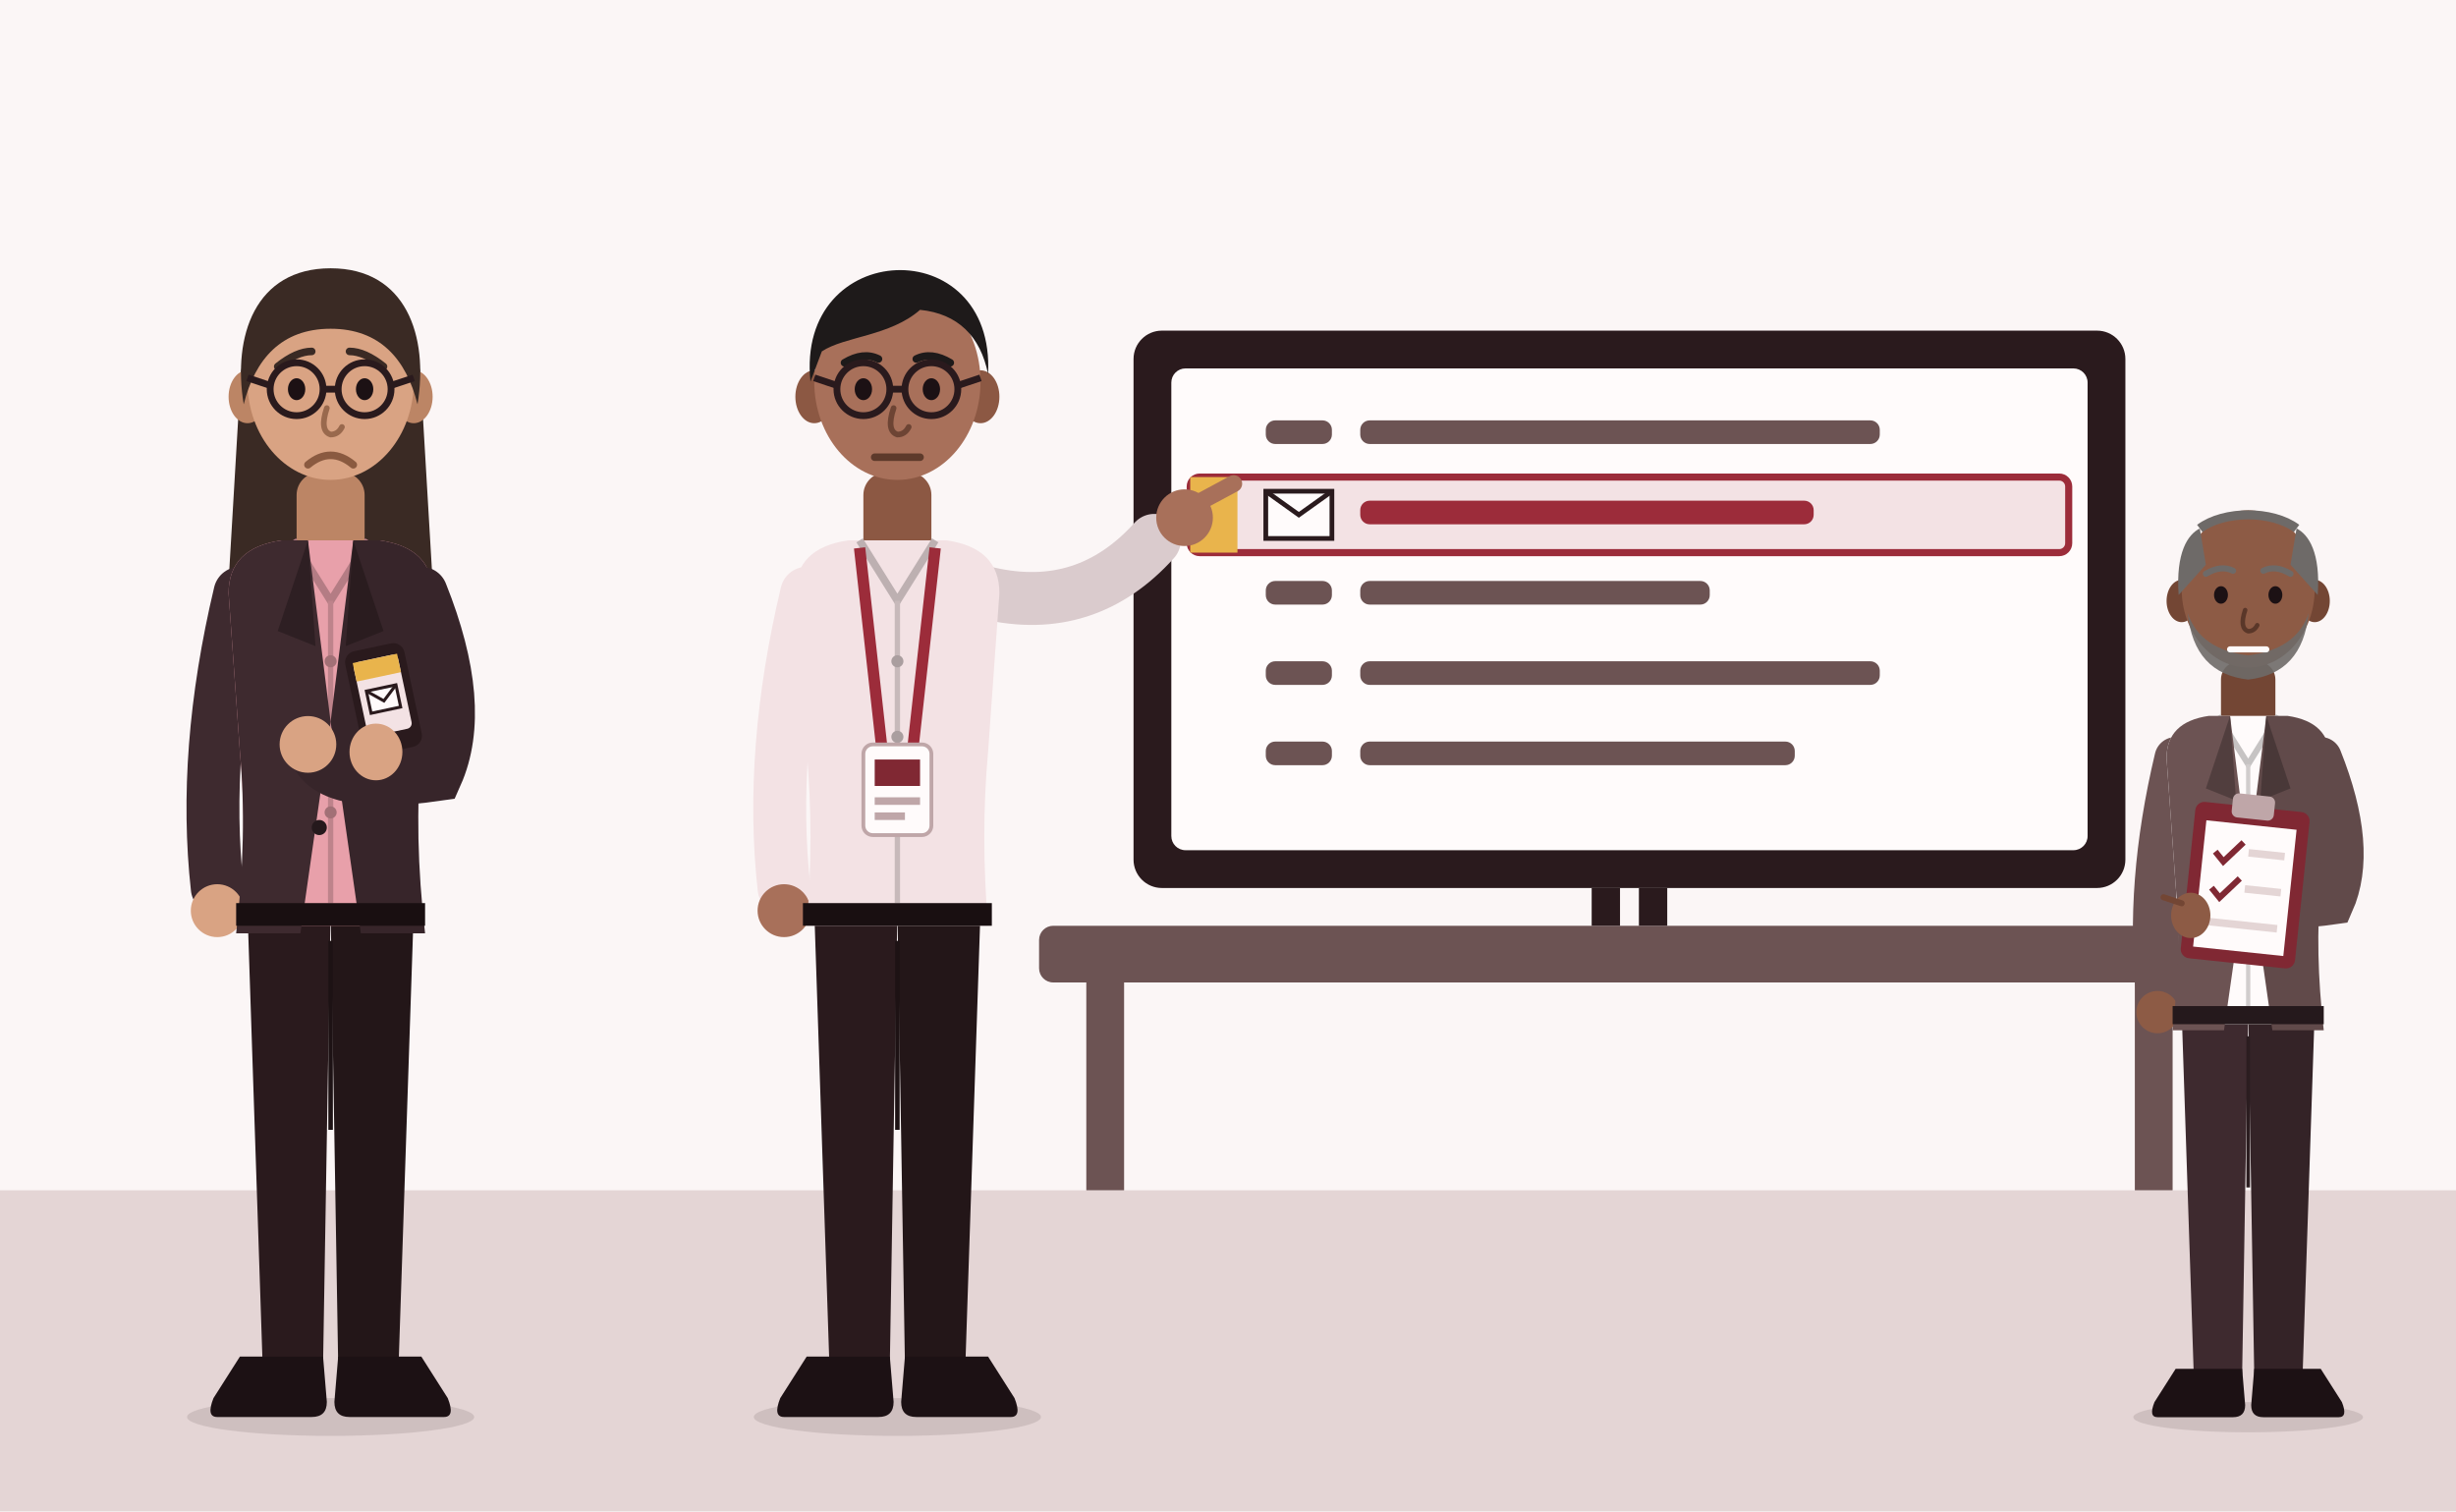
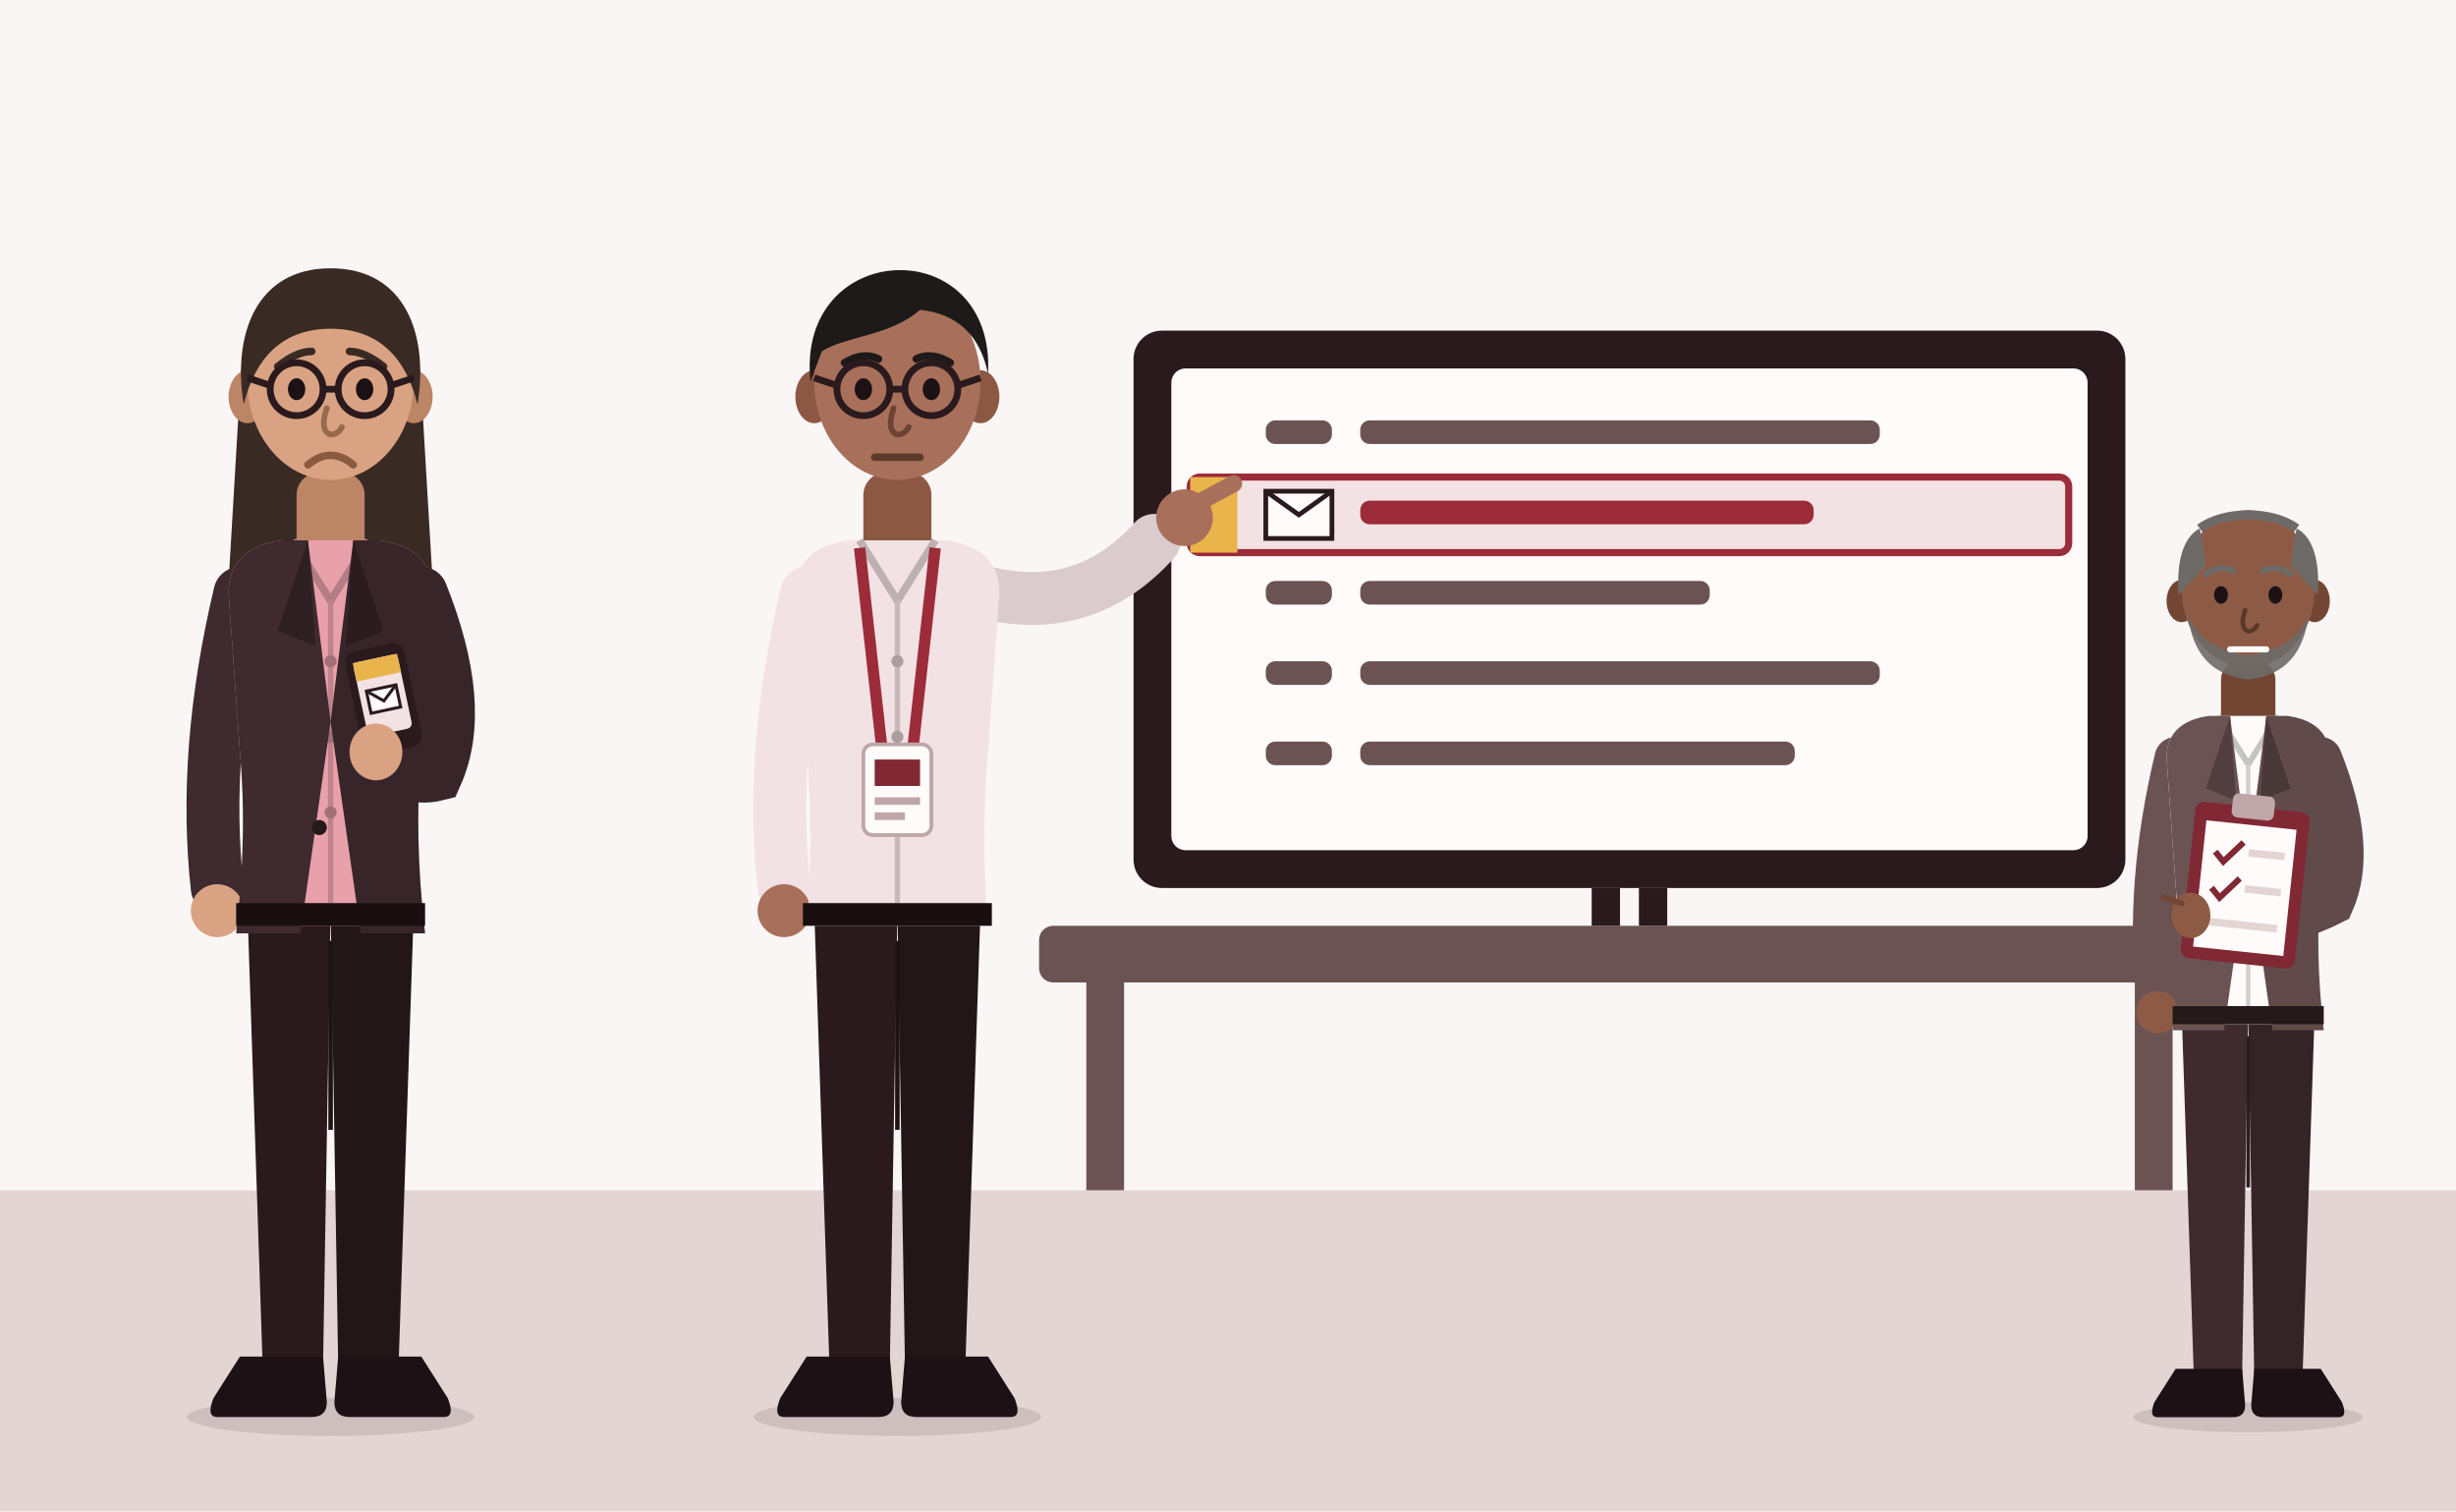
<svg xmlns="http://www.w3.org/2000/svg" viewBox="0 0 520 320" role="img" aria-labelledby="hook-t hook-d">
  <rect width="520" height="320" fill="#FBF6F6" />
  <rect x="0" y="252" width="520" height="68" fill="#E4D5D5" />
  <g transform="translate(-30 0)">
    <rect x="250" y="196" width="250" height="12" rx="3" fill="#6C5353" />
    <path d="M264 208 L264 252 M486 208 L486 252" stroke="#6C5353" stroke-width="8" />
    <rect x="270" y="70" width="210" height="118" rx="6" fill="#2A1A1D" />
    <rect x="278" y="78" width="194" height="102" rx="3" fill="#FFFBFB" />
    <path d="M370 188 L370 196 M380 188 L380 196" stroke="#2A1A1D" stroke-width="6" />
    <rect x="298" y="89" width="14" height="5" rx="2" fill="#6C5353" />
    <rect x="318" y="89" width="110" height="5" rx="2" fill="#6C5353" />
    <rect x="282" y="101" width="186" height="16" rx="2" fill="#F3E2E4" stroke="#9C2C3A" stroke-width="1.5" />
    <rect x="282" y="101" width="10" height="16" fill="#E9B44C" />
    <rect x="298" y="104" width="14" height="10" fill="#FFFBFB" stroke="#2A1A1D" stroke-width="1" />
    <path d="M298 104 L305 109 L312 104" stroke="#2A1A1D" stroke-width="1" fill="none" />
    <rect x="318" y="106" width="96" height="5" rx="2" fill="#9C2C3A" />
    <rect x="298" y="123" width="14" height="5" rx="2" fill="#6C5353" />
    <rect x="318" y="123" width="74" height="5" rx="2" fill="#6C5353" />
    <rect x="298" y="140" width="14" height="5" rx="2" fill="#6C5353" />
    <rect x="318" y="140" width="110" height="5" rx="2" fill="#6C5353" />
    <rect x="298" y="157" width="14" height="5" rx="2" fill="#6C5353" />
    <rect x="318" y="157" width="92" height="5" rx="2" fill="#6C5353" />
  </g>
  <g transform="translate(437.6 97.8) scale(0.64)">
    <ellipse cx="60" cy="316" rx="38" ry="5" fill="#2A1A1D" opacity=".12" />
    <path d="M38 182 L60 182 L58 302 L42 302 Z" fill="#3E2A2F" />
    <path d="M60 182 L82 182 L78 302 L62 302 Z" fill="#342327" />
    <path d="M60 190 L60 240" stroke="#2B1D20" stroke-width="1.2" />
    <path d="M36 300 L58 300 L59 312 Q59 316 55 316 L30 316 Q27 316 29 311 Z" fill="#1C1114" />
    <path d="M62 300 L84 300 L91 311 Q93 316 90 316 L65 316 Q61 316 61 312 Z" fill="#1C1114" />
    <path d="M36 98 Q26 140 30 176" stroke="#6C5353" stroke-width="14" stroke-linecap="round" fill="none" />
    <ellipse cx="30" cy="182" rx="7" ry="7" fill="#8D5B45" />
    <rect x="51" y="66" width="18" height="24" rx="6" fill="#734634" />
    <path d="M33 98 Q33 86 47 84 L73 84 Q87 86 87 98 L84 140 Q82 162 84 186 L36 186 Q38 162 36 140 Z" fill="#FFFBFB" />
    <path d="M50 84 L60 100 L70 84" fill="none" stroke="#C6C3C3" stroke-width="2" />
    <path d="M60 100 L60 180" stroke="#D1CDCD" stroke-width="1.4" />
    <ellipse cx="60" cy="116" rx="1.6" ry="1.6" fill="#B2AFAF" />
    <ellipse cx="60" cy="136" rx="1.6" ry="1.6" fill="#B2AFAF" />
    <ellipse cx="60" cy="156" rx="1.6" ry="1.6" fill="#B2AFAF" />
    <path d="M33 98 Q33 86 47 84 L54 84 L60 132 L52 188 L35 188 Q38 162 36 140 Z" fill="#6C5353" />
    <path d="M87 98 Q87 86 73 84 L66 84 L60 132 L68 188 L85 188 Q82 162 84 140 Z" fill="#614A4A" />
    <path d="M54 84 L46 108 L56 112 Z" fill="#513E3E" />
    <path d="M66 84 L74 108 L64 112 Z" fill="#493838" />
    <ellipse cx="57" cy="160" rx="2" ry="2" fill="#403131" />
    <rect x="35" y="180" width="50" height="6" fill="#25191C" />
-     <path d="M84 98 Q96 128 88 146 Q60 150 56 140" stroke="#614A4A" stroke-width="14" stroke-linecap="round" fill="none" />
-     <ellipse cx="54" cy="138" rx="7.5" ry="7.5" fill="#8D5B45" />
+     <path d="M84 98 Q96 128 88 146 Q64.5 158 41 150" stroke="#614A4A" stroke-width="14" stroke-linecap="round" fill="none" />
    <g transform="rotate(6 59 140)">
      <rect x="40" y="114" width="38" height="52" rx="3" fill="#802833" />
      <rect x="44" y="120" width="30" height="42" fill="#FFFBFB" />
      <rect x="52" y="110" width="14" height="8" rx="2" fill="#BFA6A8" />
      <path d="M48 130 l3 3 l6 -7" stroke="#802833" stroke-width="2" fill="none" />
      <rect x="59" y="128" width="12" height="2.5" fill="#E4D5D5" />
      <path d="M48 142 l3 3 l6 -7" stroke="#802833" stroke-width="2" fill="none" />
      <rect x="59" y="140" width="12" height="2.5" fill="#E4D5D5" />
      <rect x="48" y="152" width="23" height="2.5" fill="#E4D5D5" />
    </g>
    <ellipse cx="41" cy="150" rx="6.5" ry="7.5" fill="#8D5B45" />
    <path d="M38 146 l-6 -2" stroke="#734634" stroke-width="2" stroke-linecap="round" />
    <ellipse cx="38" cy="46" rx="5" ry="7" fill="#734634" />
    <ellipse cx="82" cy="46" rx="5" ry="7" fill="#734634" />
    <ellipse cx="60" cy="42" rx="22" ry="26" fill="#8D5B45" />
    <path d="M37 44 C36 30 40 24 44 22 L46 34 Z M83 44 C84 30 80 24 76 22 L74 34 Z" fill="#6E6A68" />
    <path d="M44 22 C52 16 68 16 76 22" stroke="#6E6A68" stroke-width="3" fill="none" />
    <ellipse cx="51" cy="44" rx="2.3" ry="2.9" fill="#1C1114" />
    <ellipse cx="69" cy="44" rx="2.3" ry="2.9" fill="#1C1114" />
    <path d="M46 37 Q51 34 55 36 M65 36 Q69 34 74 37" stroke="#6E6A68" stroke-width="2" fill="none" stroke-linecap="round" />
    <path d="M59 49 Q57 55 60 56 Q62 56 63 54" stroke="#4E2E22" stroke-width="1.5" fill="none" stroke-linecap="round" opacity=".8" />
    <path d="M40 50 Q42 70 60 72 Q78 70 80 50 Q76 62 60 64 Q44 62 40 50 Z" fill="#6E6A68" opacity=".9" />
    <path d="M54 62 L66 62" stroke="#FFFBFB" stroke-width="2" stroke-linecap="round" />
  </g>
  <g transform="translate(142.0 47.2) scale(0.8)">
    <ellipse cx="60" cy="316" rx="38" ry="5" fill="#2A1A1D" opacity=".12" />
    <path d="M38 182 L60 182 L58 302 L42 302 Z" fill="#2A1A1D" />
    <path d="M60 182 L82 182 L78 302 L62 302 Z" fill="#231618" />
    <path d="M60 190 L60 240" stroke="#1D1214" stroke-width="1.2" />
    <path d="M36 300 L58 300 L59 312 Q59 316 55 316 L30 316 Q27 316 29 311 Z" fill="#1C1114" />
    <path d="M62 300 L84 300 L91 311 Q93 316 90 316 L65 316 Q61 316 61 312 Z" fill="#1C1114" />
    <path d="M36 98 Q26 140 30 176" stroke="#F3E2E4" stroke-width="14" stroke-linecap="round" fill="none" />
    <ellipse cx="30" cy="182" rx="7" ry="7" fill="#A8705A" />
    <path d="M84 98 Q110 104 128 84" stroke="#DACBCD" stroke-width="14" stroke-linecap="round" fill="none" />
    <ellipse cx="136" cy="78" rx="7.5" ry="7.5" fill="#A8705A" />
    <path d="M136 76 L149 69" stroke="#A8705A" stroke-width="4.5" stroke-linecap="round" />
    <rect x="51" y="66" width="18" height="24" rx="6" fill="#8C5843" />
    <path d="M33 98 Q33 86 47 84 L73 84 Q87 86 87 98 L84 140 Q82 162 84 186 L36 186 Q38 162 36 140 Z" fill="#F3E2E4" />
    <path d="M50 84 L60 100 L70 84" fill="none" stroke="#BDB0B1" stroke-width="2" />
    <path d="M60 100 L60 180" stroke="#C7B9BA" stroke-width="1.4" />
    <ellipse cx="60" cy="116" rx="1.6" ry="1.6" fill="#AA9E9F" />
    <ellipse cx="60" cy="136" rx="1.6" ry="1.6" fill="#AA9E9F" />
    <ellipse cx="60" cy="156" rx="1.6" ry="1.6" fill="#AA9E9F" />
    <rect x="35" y="180" width="50" height="6" fill="#190F11" />
    <path d="M50 86 L56 140 M70 86 L64 140" stroke="#9C2C3A" stroke-width="3" />
    <rect x="51" y="138" width="18" height="24" rx="2.5" fill="#FFFBFB" stroke="#BFA6A8" stroke-width="1" />
    <rect x="54" y="142" width="12" height="7" fill="#802833" />
    <rect x="54" y="152" width="12" height="2" fill="#BFA6A8" />
    <rect x="54" y="156" width="8" height="2" fill="#BFA6A8" />
    <ellipse cx="38" cy="46" rx="5" ry="7" fill="#8C5843" />
    <ellipse cx="82" cy="46" rx="5" ry="7" fill="#8C5843" />
    <ellipse cx="60" cy="42" rx="22" ry="26" fill="#A8705A" />
    <path d="M37 42 C33 4 86 2 84 40 C82 30 76 24 66 23 C58 30 46 30 40 34 Z" fill="#1E1A1A" />
    <ellipse cx="51" cy="44" rx="2.3" ry="2.9" fill="#1C1114" />
    <ellipse cx="69" cy="44" rx="2.3" ry="2.9" fill="#1C1114" />
    <path d="M46 37 Q51 34 55 36 M65 36 Q69 34 74 37" stroke="#1E1A1A" stroke-width="2" fill="none" stroke-linecap="round" />
    <path d="M59 49 Q57 55 60 56 Q62 56 63 54" stroke="#5E3A2B" stroke-width="1.5" fill="none" stroke-linecap="round" opacity=".8" />
    <path d="M54 62 L66 62" stroke="#5E3A2B" stroke-width="2" stroke-linecap="round" />
    <ellipse cx="51" cy="44" rx="7" ry="7" fill="none" stroke="#2A1A1D" stroke-width="1.8" />
    <ellipse cx="69" cy="44" rx="7" ry="7" fill="none" stroke="#2A1A1D" stroke-width="1.8" />
    <path d="M58 44 L62 44 M44 43 L38 41 M76 43 L82 41" stroke="#2A1A1D" stroke-width="1.8" />
  </g>
  <g transform="translate(22.0 47.2) scale(0.8)">
    <ellipse cx="60" cy="316" rx="38" ry="5" fill="#2A1A1D" opacity=".12" />
    <path d="M38 182 L60 182 L58 302 L42 302 Z" fill="#2A1A1D" />
    <path d="M60 182 L82 182 L78 302 L62 302 Z" fill="#231618" />
    <path d="M60 190 L60 240" stroke="#1D1214" stroke-width="1.2" />
    <path d="M36 300 L58 300 L59 312 Q59 316 55 316 L30 316 Q27 316 29 311 Z" fill="#1C1114" />
    <path d="M62 300 L84 300 L91 311 Q93 316 90 316 L65 316 Q61 316 61 312 Z" fill="#1C1114" />
    <path d="M36 44 C34 18 86 18 84 44 L88 112 C78 118 42 118 32 112 Z" fill="#3A2A24" />
    <path d="M36 98 Q26 140 30 176" stroke="#3E2A2F" stroke-width="14" stroke-linecap="round" fill="none" />
    <ellipse cx="30" cy="182" rx="7" ry="7" fill="#D9A383" />
    <rect x="51" y="66" width="18" height="24" rx="6" fill="#BC8565" />
    <path d="M33 98 Q33 86 47 84 L73 84 Q87 86 87 98 L84 140 Q82 162 84 186 L36 186 Q38 162 36 140 Z" fill="#E8A0AA" />
    <path d="M50 84 L60 100 L70 84" fill="none" stroke="#B47C84" stroke-width="2" />
    <path d="M60 100 L60 180" stroke="#BE838B" stroke-width="1.4" />
    <ellipse cx="60" cy="116" rx="1.6" ry="1.6" fill="#A27076" />
    <ellipse cx="60" cy="136" rx="1.6" ry="1.6" fill="#A27076" />
    <ellipse cx="60" cy="156" rx="1.6" ry="1.6" fill="#A27076" />
    <path d="M33 98 Q33 86 47 84 L54 84 L60 132 L52 188 L35 188 Q38 162 36 140 Z" fill="#3E2A2F" />
    <path d="M87 98 Q87 86 73 84 L66 84 L60 132 L68 188 L85 188 Q82 162 84 140 Z" fill="#37252A" />
    <path d="M54 84 L46 108 L56 112 Z" fill="#2E1F23" />
    <path d="M66 84 L74 108 L64 112 Z" fill="#2A1C1F" />
    <ellipse cx="57" cy="160" rx="2" ry="2" fill="#25191C" />
    <rect x="35" y="180" width="50" height="6" fill="#190F11" />
-     <path d="M84 98 Q96 128 88 146 Q60 150 56 140" stroke="#37252A" stroke-width="14" stroke-linecap="round" fill="none" />
-     <ellipse cx="54" cy="138" rx="7.5" ry="7.5" fill="#D9A383" />
+     <path d="M84 98 Q96 128 88 146 Q80.0 148 72 140" stroke="#37252A" stroke-width="14" stroke-linecap="round" fill="none" />
    <g transform="rotate(-12 74 126)">
      <rect x="66" y="112" width="16" height="28" rx="3" fill="#2A1A1D" />
      <rect x="68" y="115" width="12" height="20" rx="1.5" fill="#F3E2E4" />
      <rect x="68" y="115" width="12" height="5" fill="#E9B44C" />
      <rect x="70" y="123" width="8" height="6" fill="#FFFBFB" stroke="#2A1A1D" stroke-width=".8" />
      <path d="M70 123 L74 126.5 L78 123" stroke="#2A1A1D" stroke-width=".8" fill="none" />
    </g>
    <ellipse cx="72" cy="140" rx="7" ry="7.5" fill="#D9A383" />
    <ellipse cx="38" cy="46" rx="5" ry="7" fill="#BC8565" />
    <ellipse cx="82" cy="46" rx="5" ry="7" fill="#BC8565" />
    <ellipse cx="60" cy="42" rx="22" ry="26" fill="#D9A383" />
    <path d="M37 48 C34 30 40 12 60 12 C80 12 86 30 83 48 C80 36 73 28 60 28 C47 28 40 36 37 48 Z" fill="#3A2A24" />
    <ellipse cx="51" cy="44" rx="2.3" ry="2.9" fill="#1C1114" />
    <ellipse cx="69" cy="44" rx="2.3" ry="2.9" fill="#1C1114" />
    <path d="M46 38 Q51 34 55 34 M65 34 Q69 34 74 38" stroke="#3A2A24" stroke-width="2" fill="none" stroke-linecap="round" />
    <path d="M59 49 Q57 55 60 56 Q62 56 63 54" stroke="#8A5A40" stroke-width="1.5" fill="none" stroke-linecap="round" opacity=".8" />
    <path d="M54 64 Q60 59 66 64" stroke="#8A5A40" stroke-width="2" fill="none" stroke-linecap="round" />
    <ellipse cx="51" cy="44" rx="7" ry="7" fill="none" stroke="#2A1A1D" stroke-width="1.8" />
    <ellipse cx="69" cy="44" rx="7" ry="7" fill="none" stroke="#2A1A1D" stroke-width="1.8" />
    <path d="M58 44 L62 44 M44 43 L38 41 M76 43 L82 41" stroke="#2A1A1D" stroke-width="1.8" />
  </g>
</svg>
